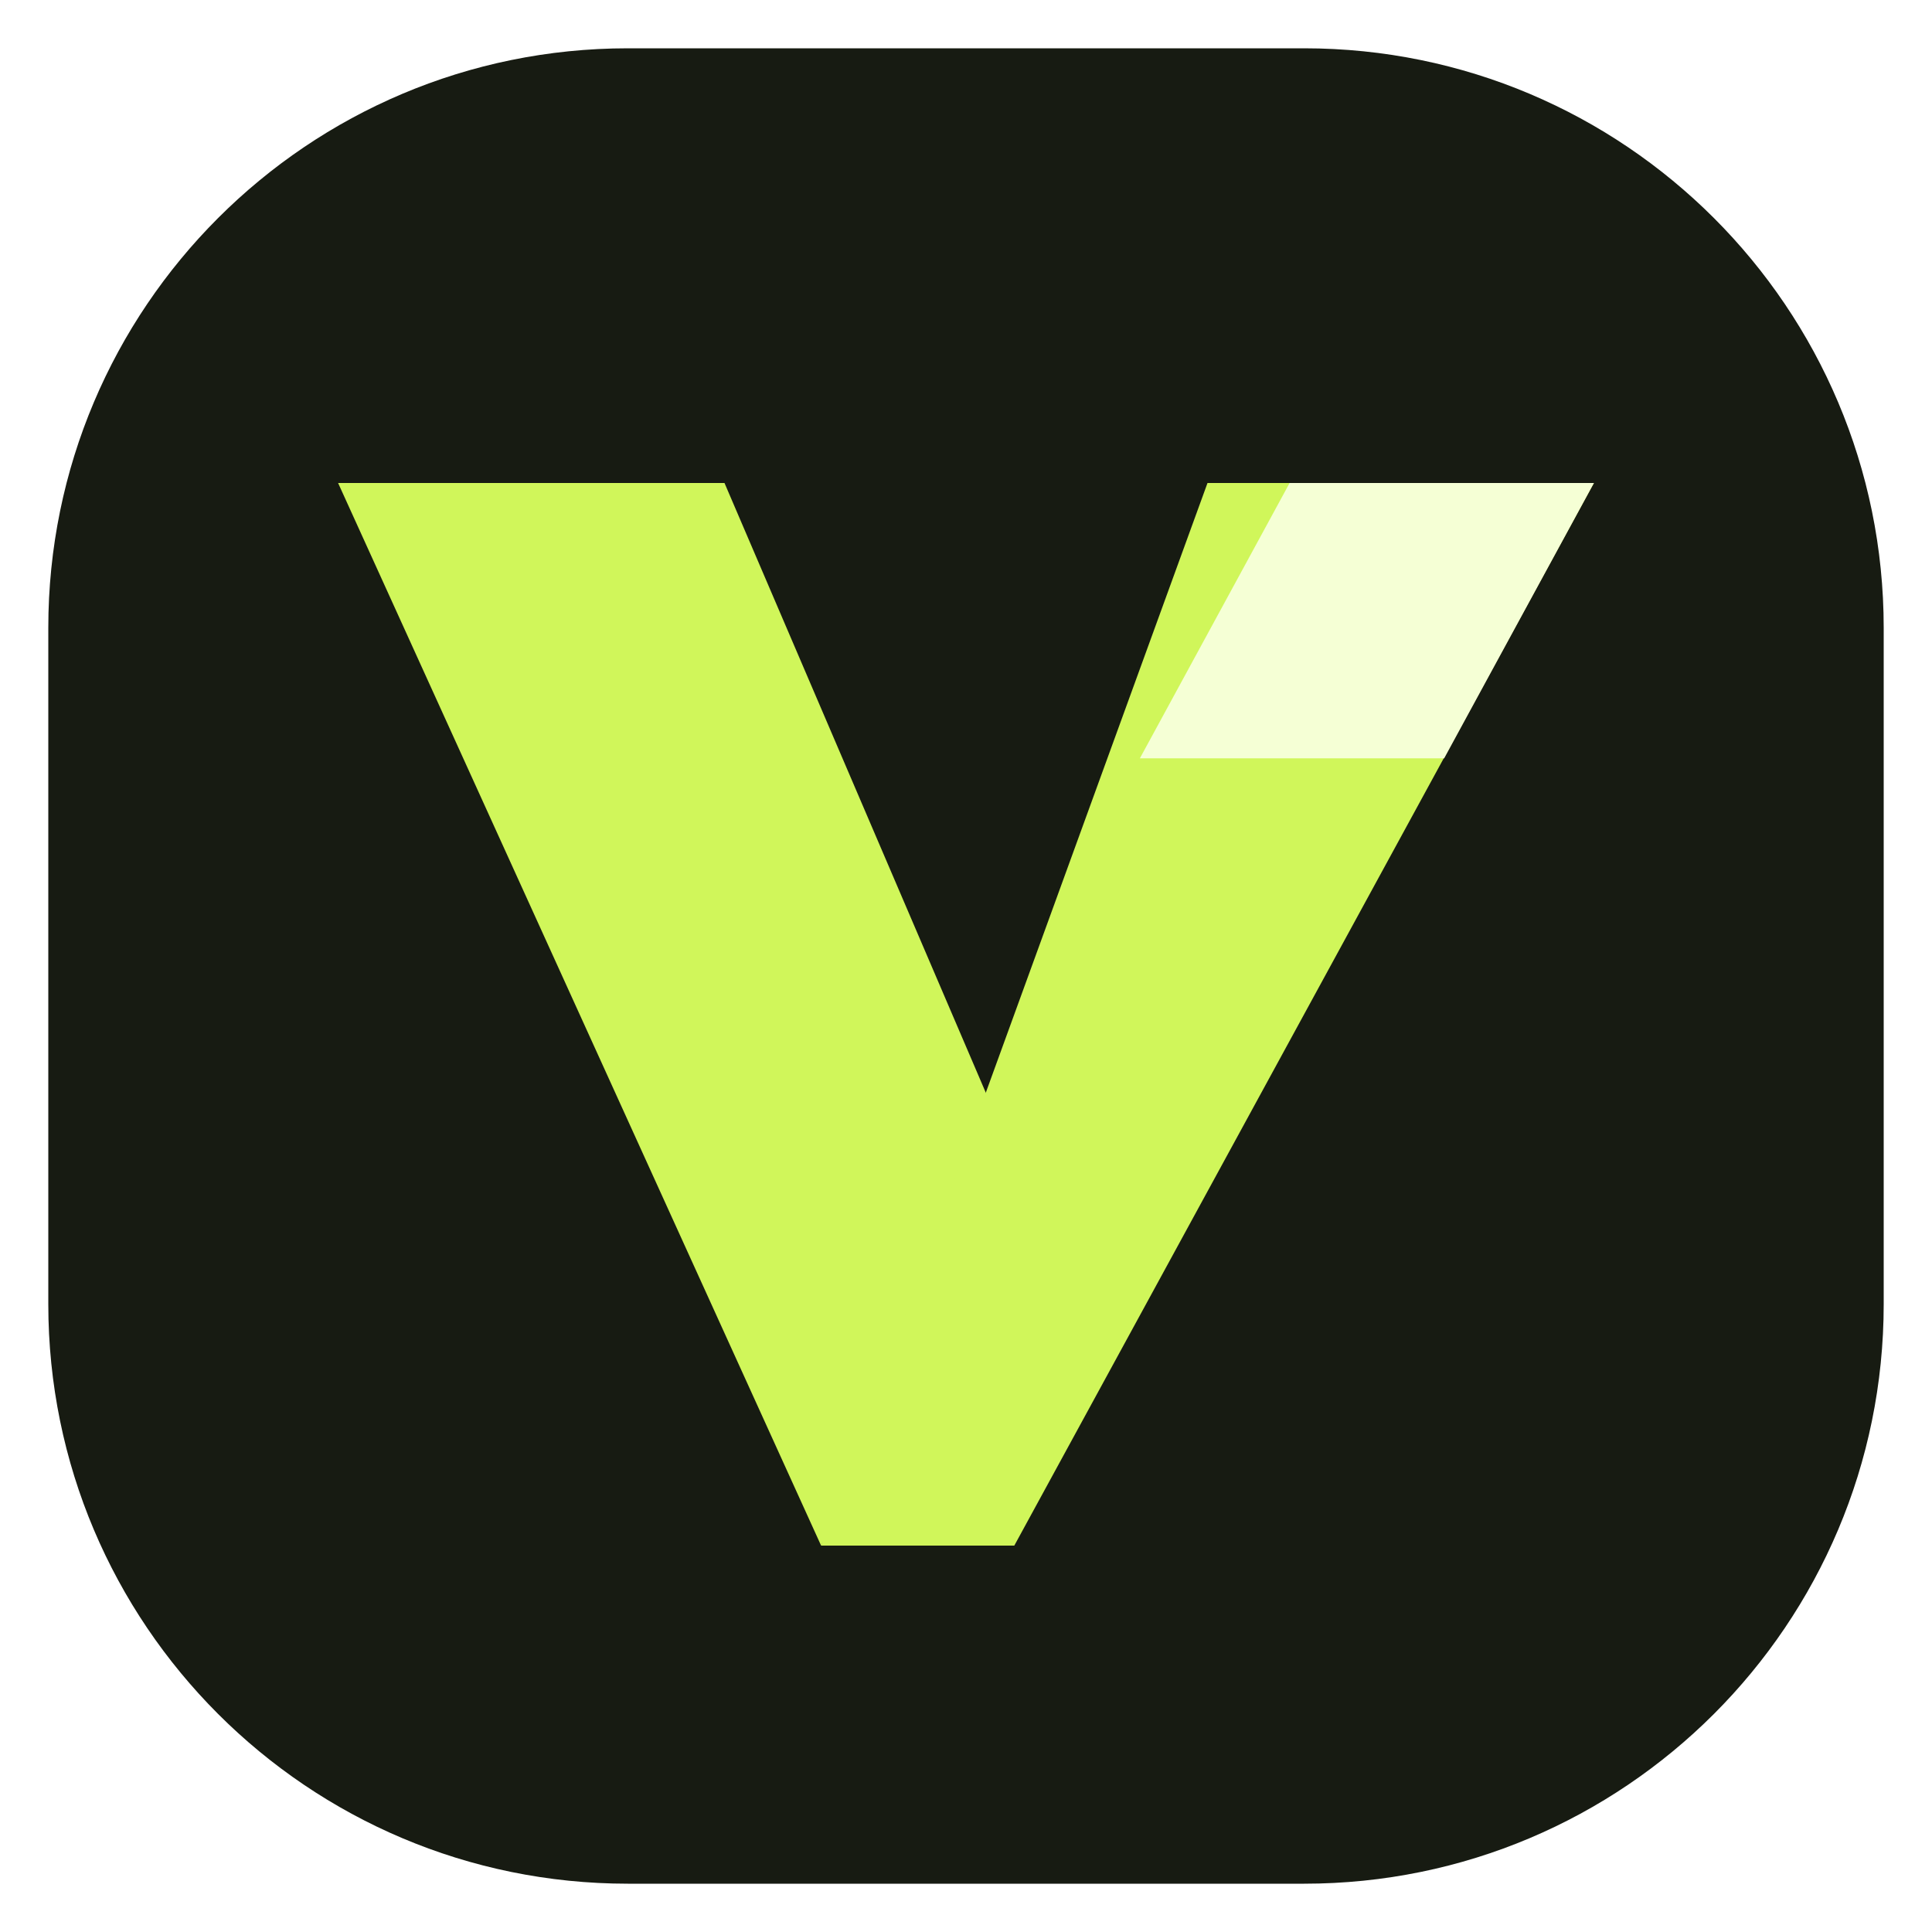
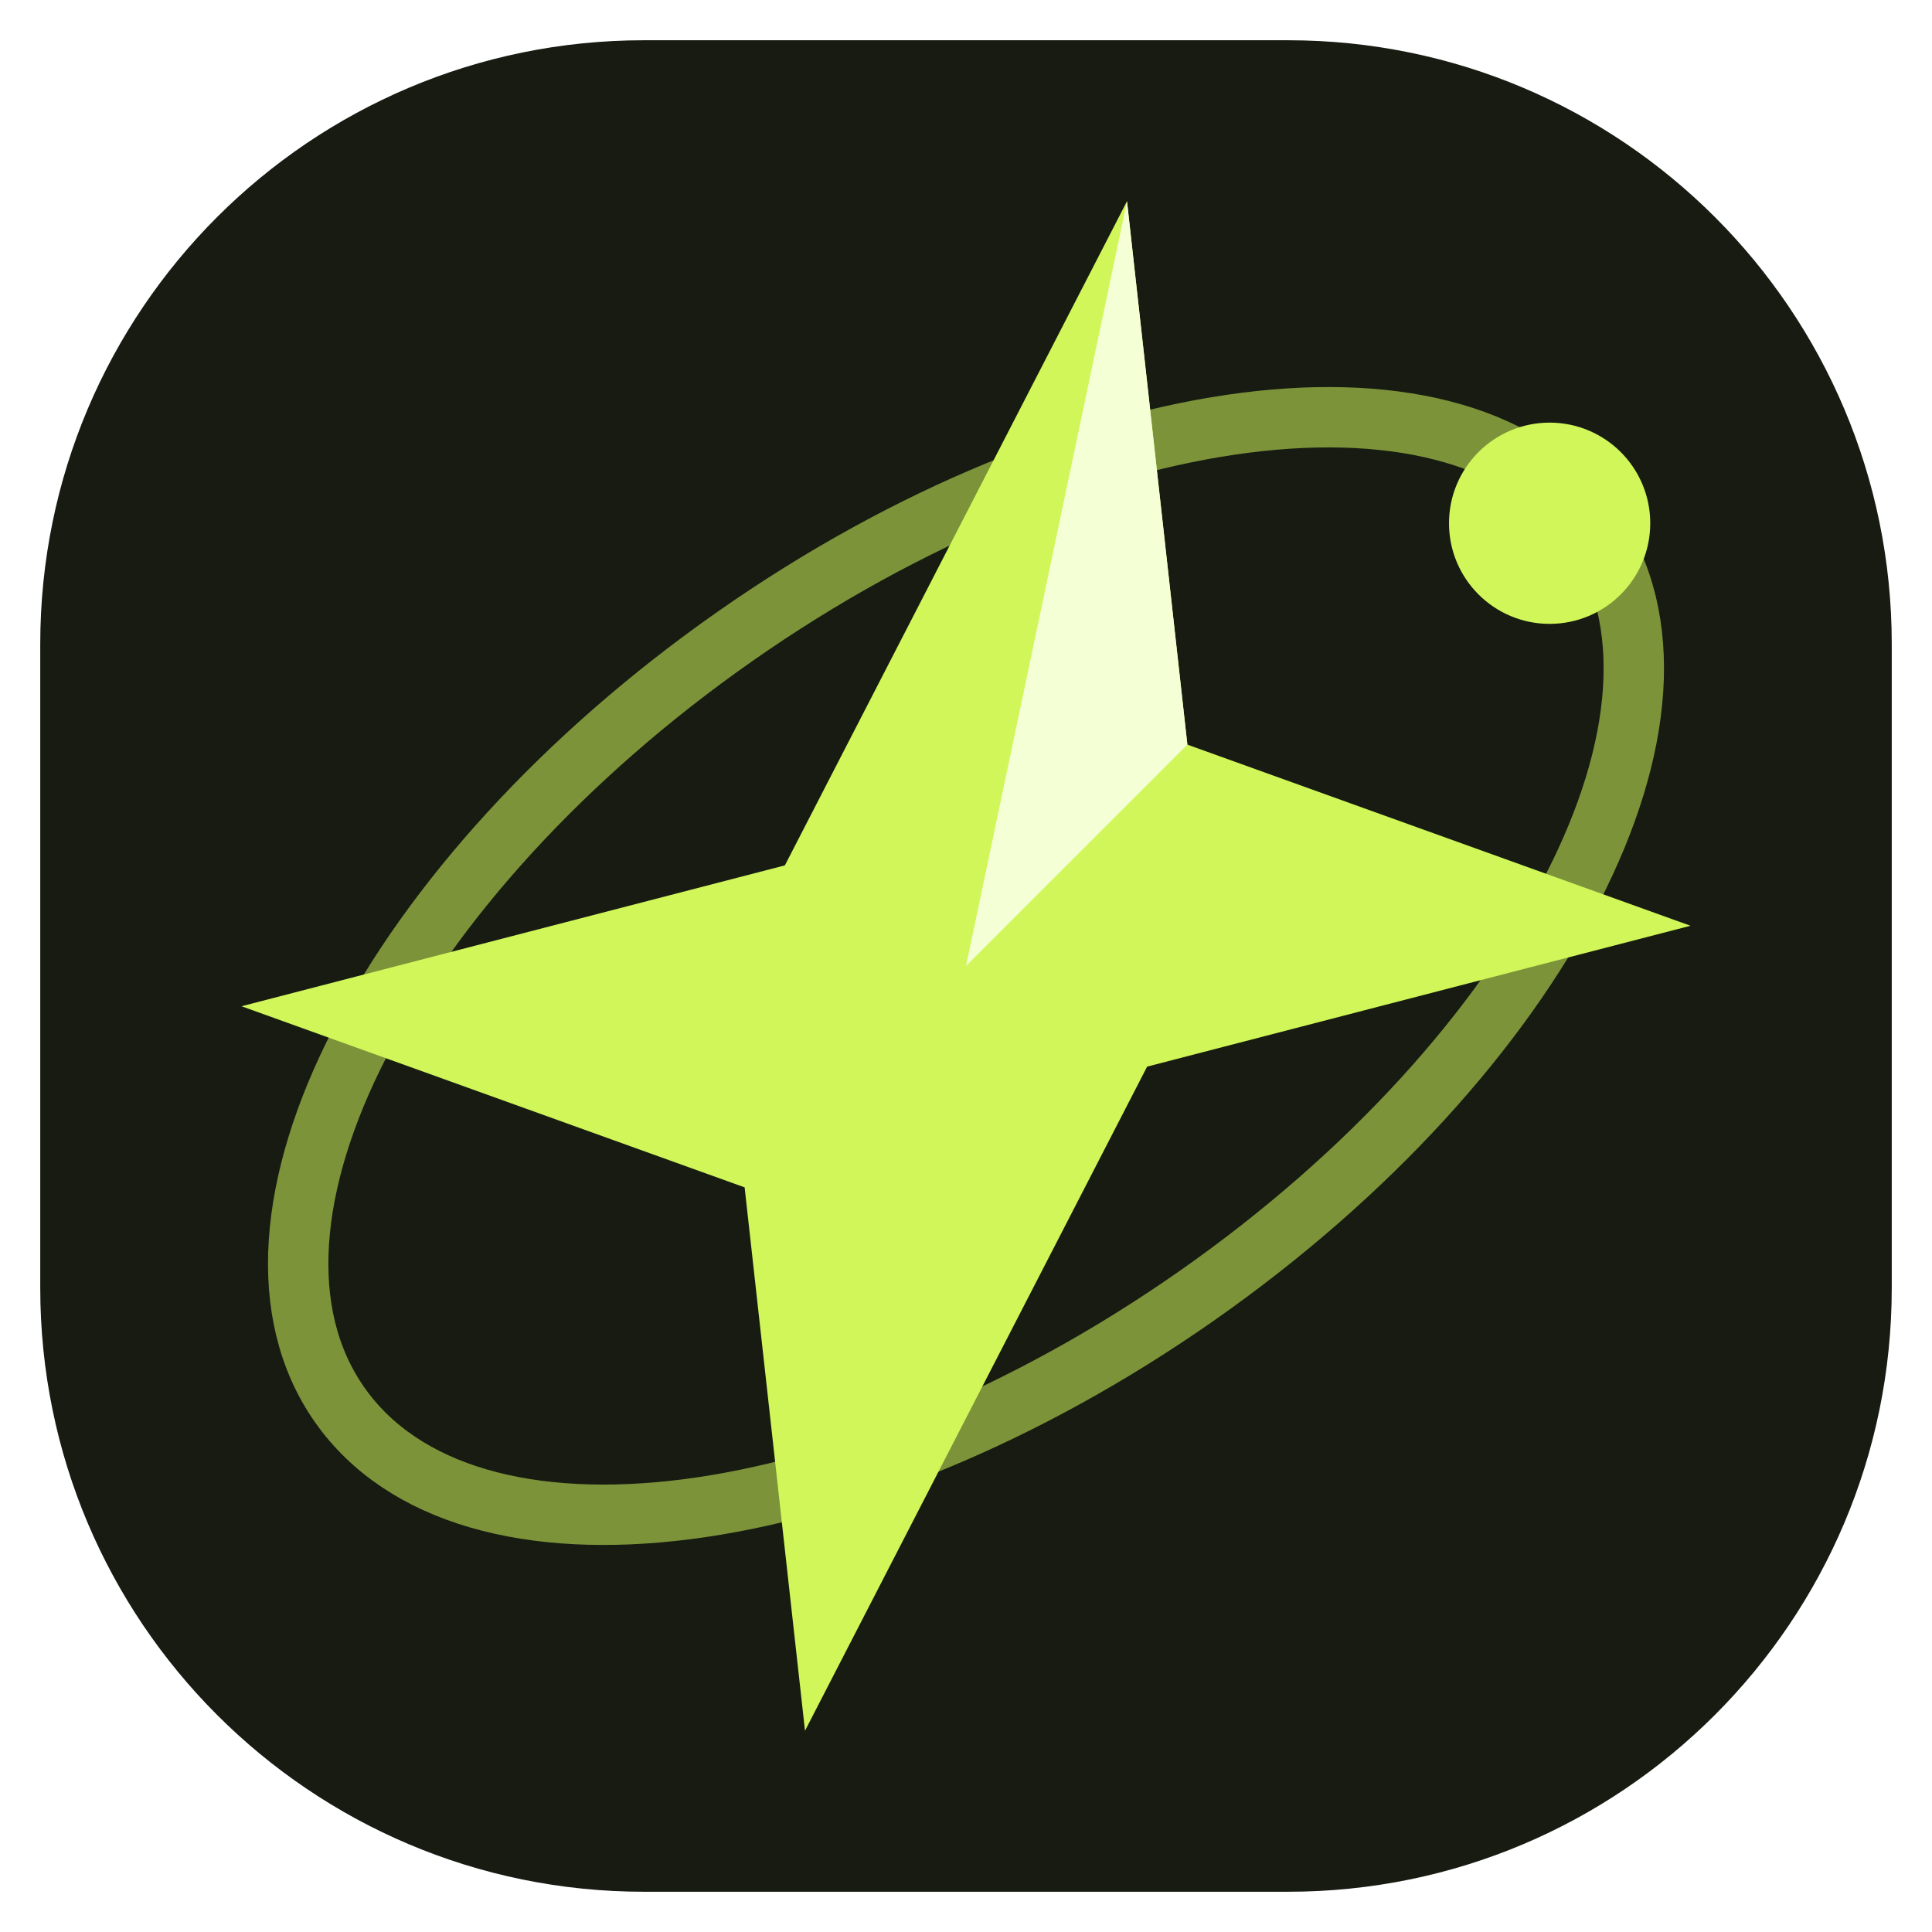
- <svg xmlns="http://www.w3.org/2000/svg" viewBox="0 0 40 40">
-   <rect x="1" y="1" width="38" height="38" rx="12" fill="#171b12" />
-   <path d="M7 10h8l6 14-4 8z" fill="#d0f65a" />
-   <path d="M25 10h8L21 32h-4z" fill="#d0f65a" />
-   <path d="M26.7 10H33l-3.1 5.7h-6.3z" fill="#f5ffd5" />
+ <svg xmlns="http://www.w3.org/2000/svg" viewBox="0 0 48 48">
+   <rect x="1" y="1" width="46" height="46" rx="15" fill="#171b12" />
+   <ellipse cx="24" cy="24" rx="19" ry="10" transform="rotate(-35 24 24)" fill="none" stroke="#d0f65a" stroke-width="1.5" opacity=".55" />
+   <path d="M28 5 29.5 18.5 42 23 28.5 26.5 20 43 18.5 29.5 6 25 19.5 21.5Z" fill="#d0f65a" />
+   <path d="m28 5 1.5 13.5L24 24Z" fill="#f5ffd5" />
+   <circle cx="38.5" cy="13" r="2.5" fill="#d0f65a" />
</svg>
